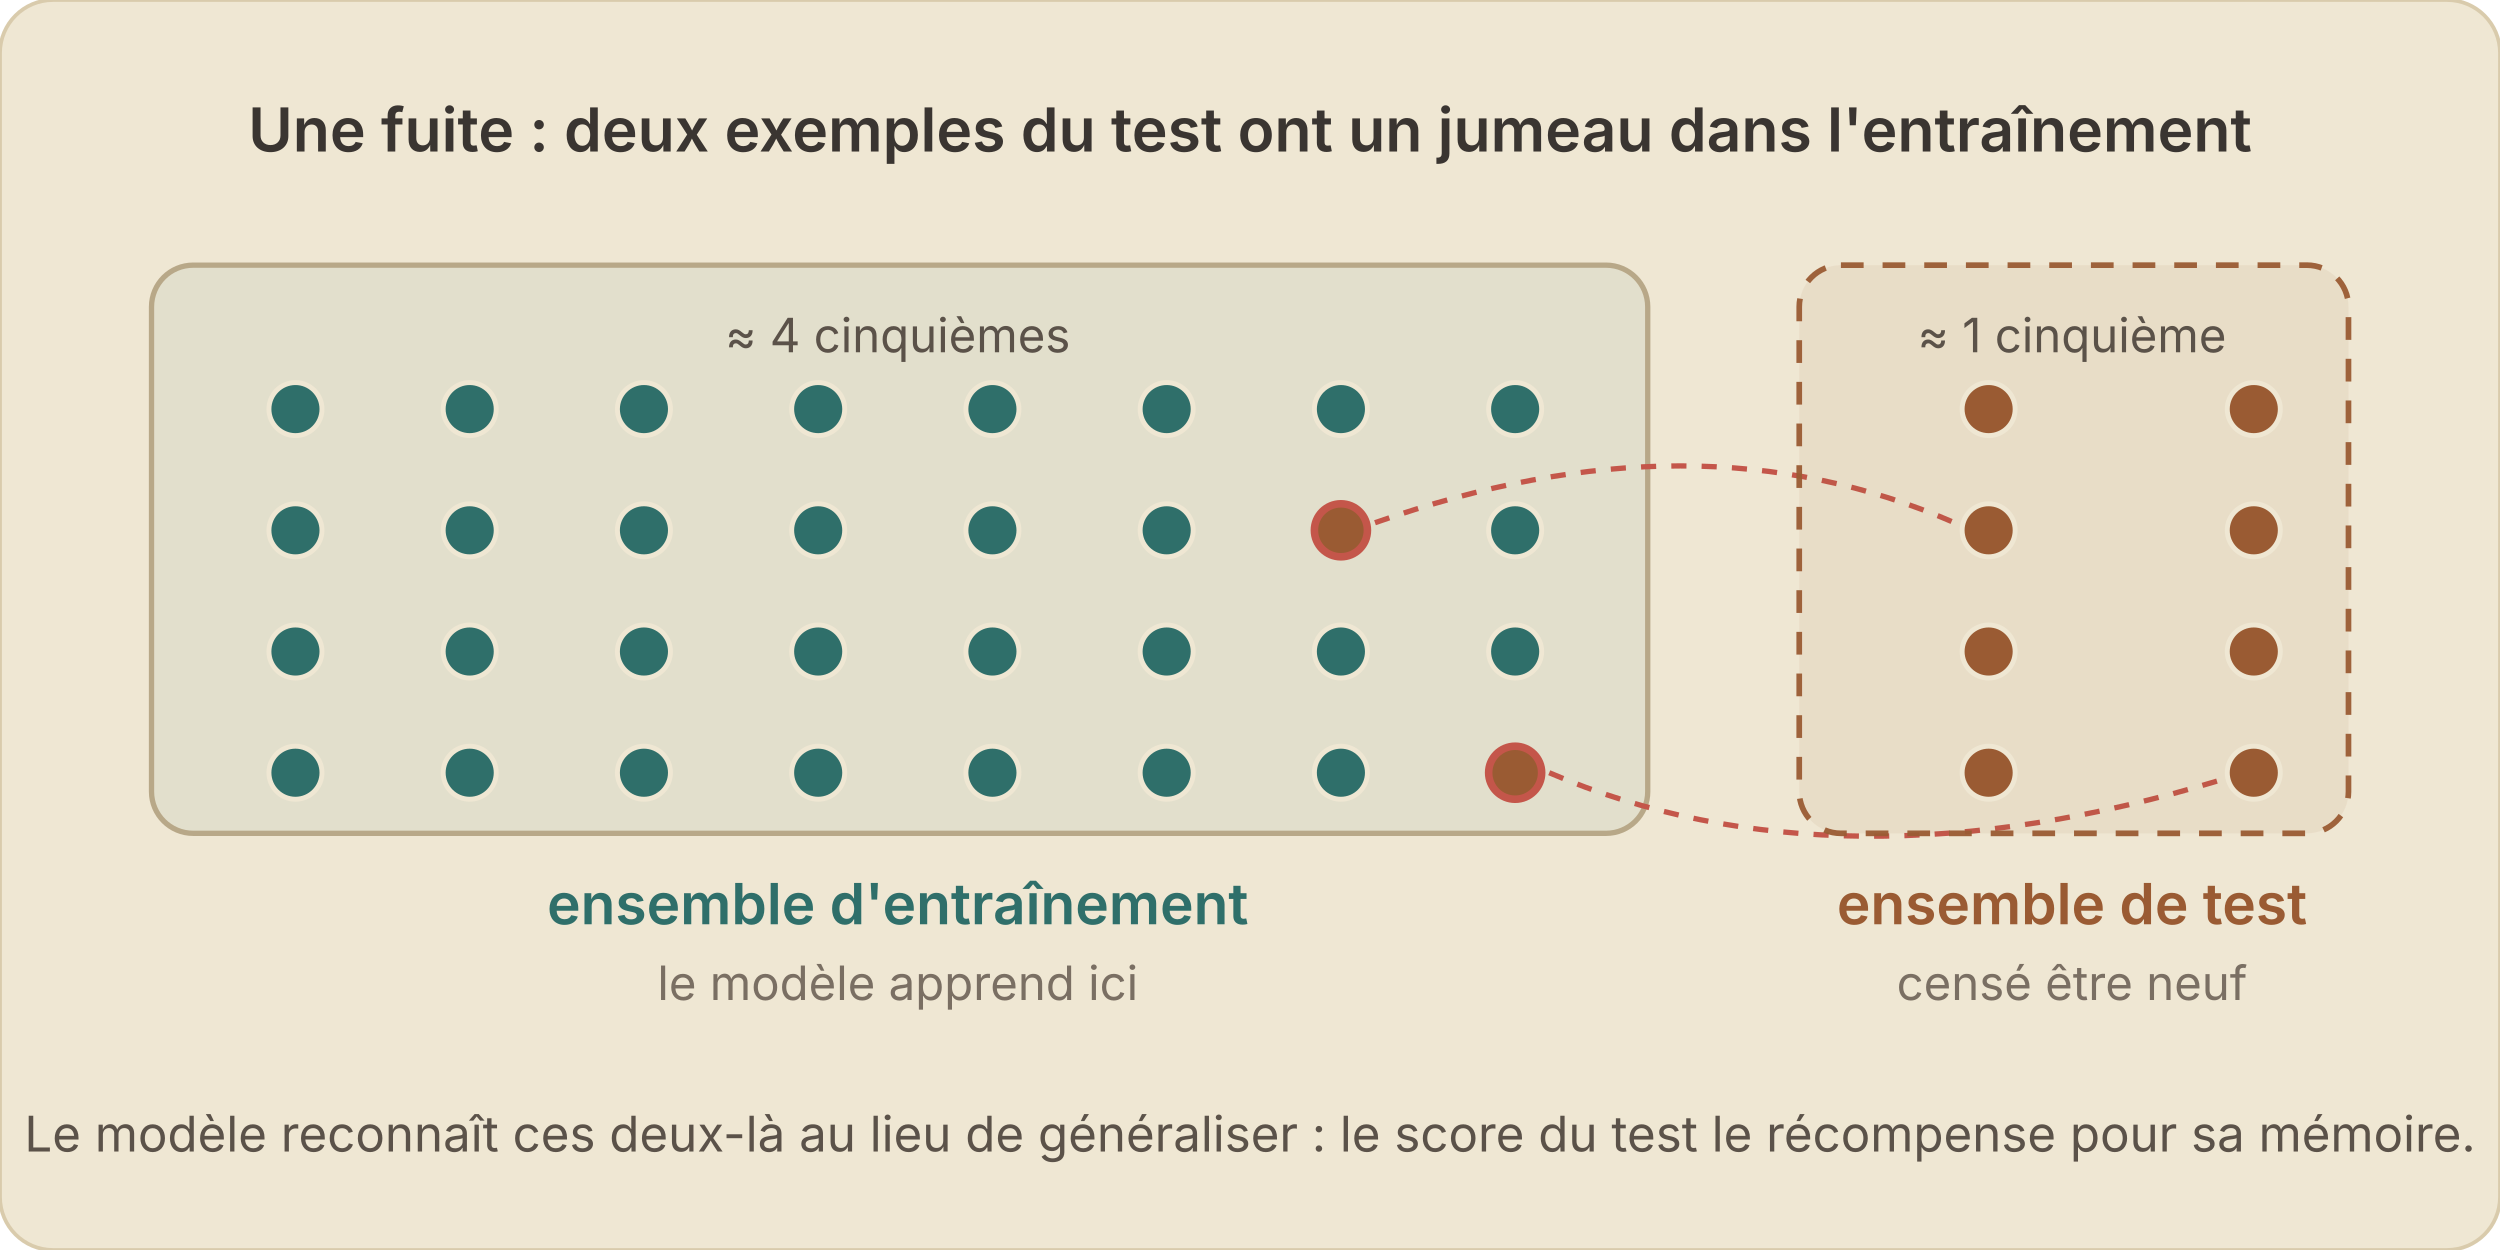
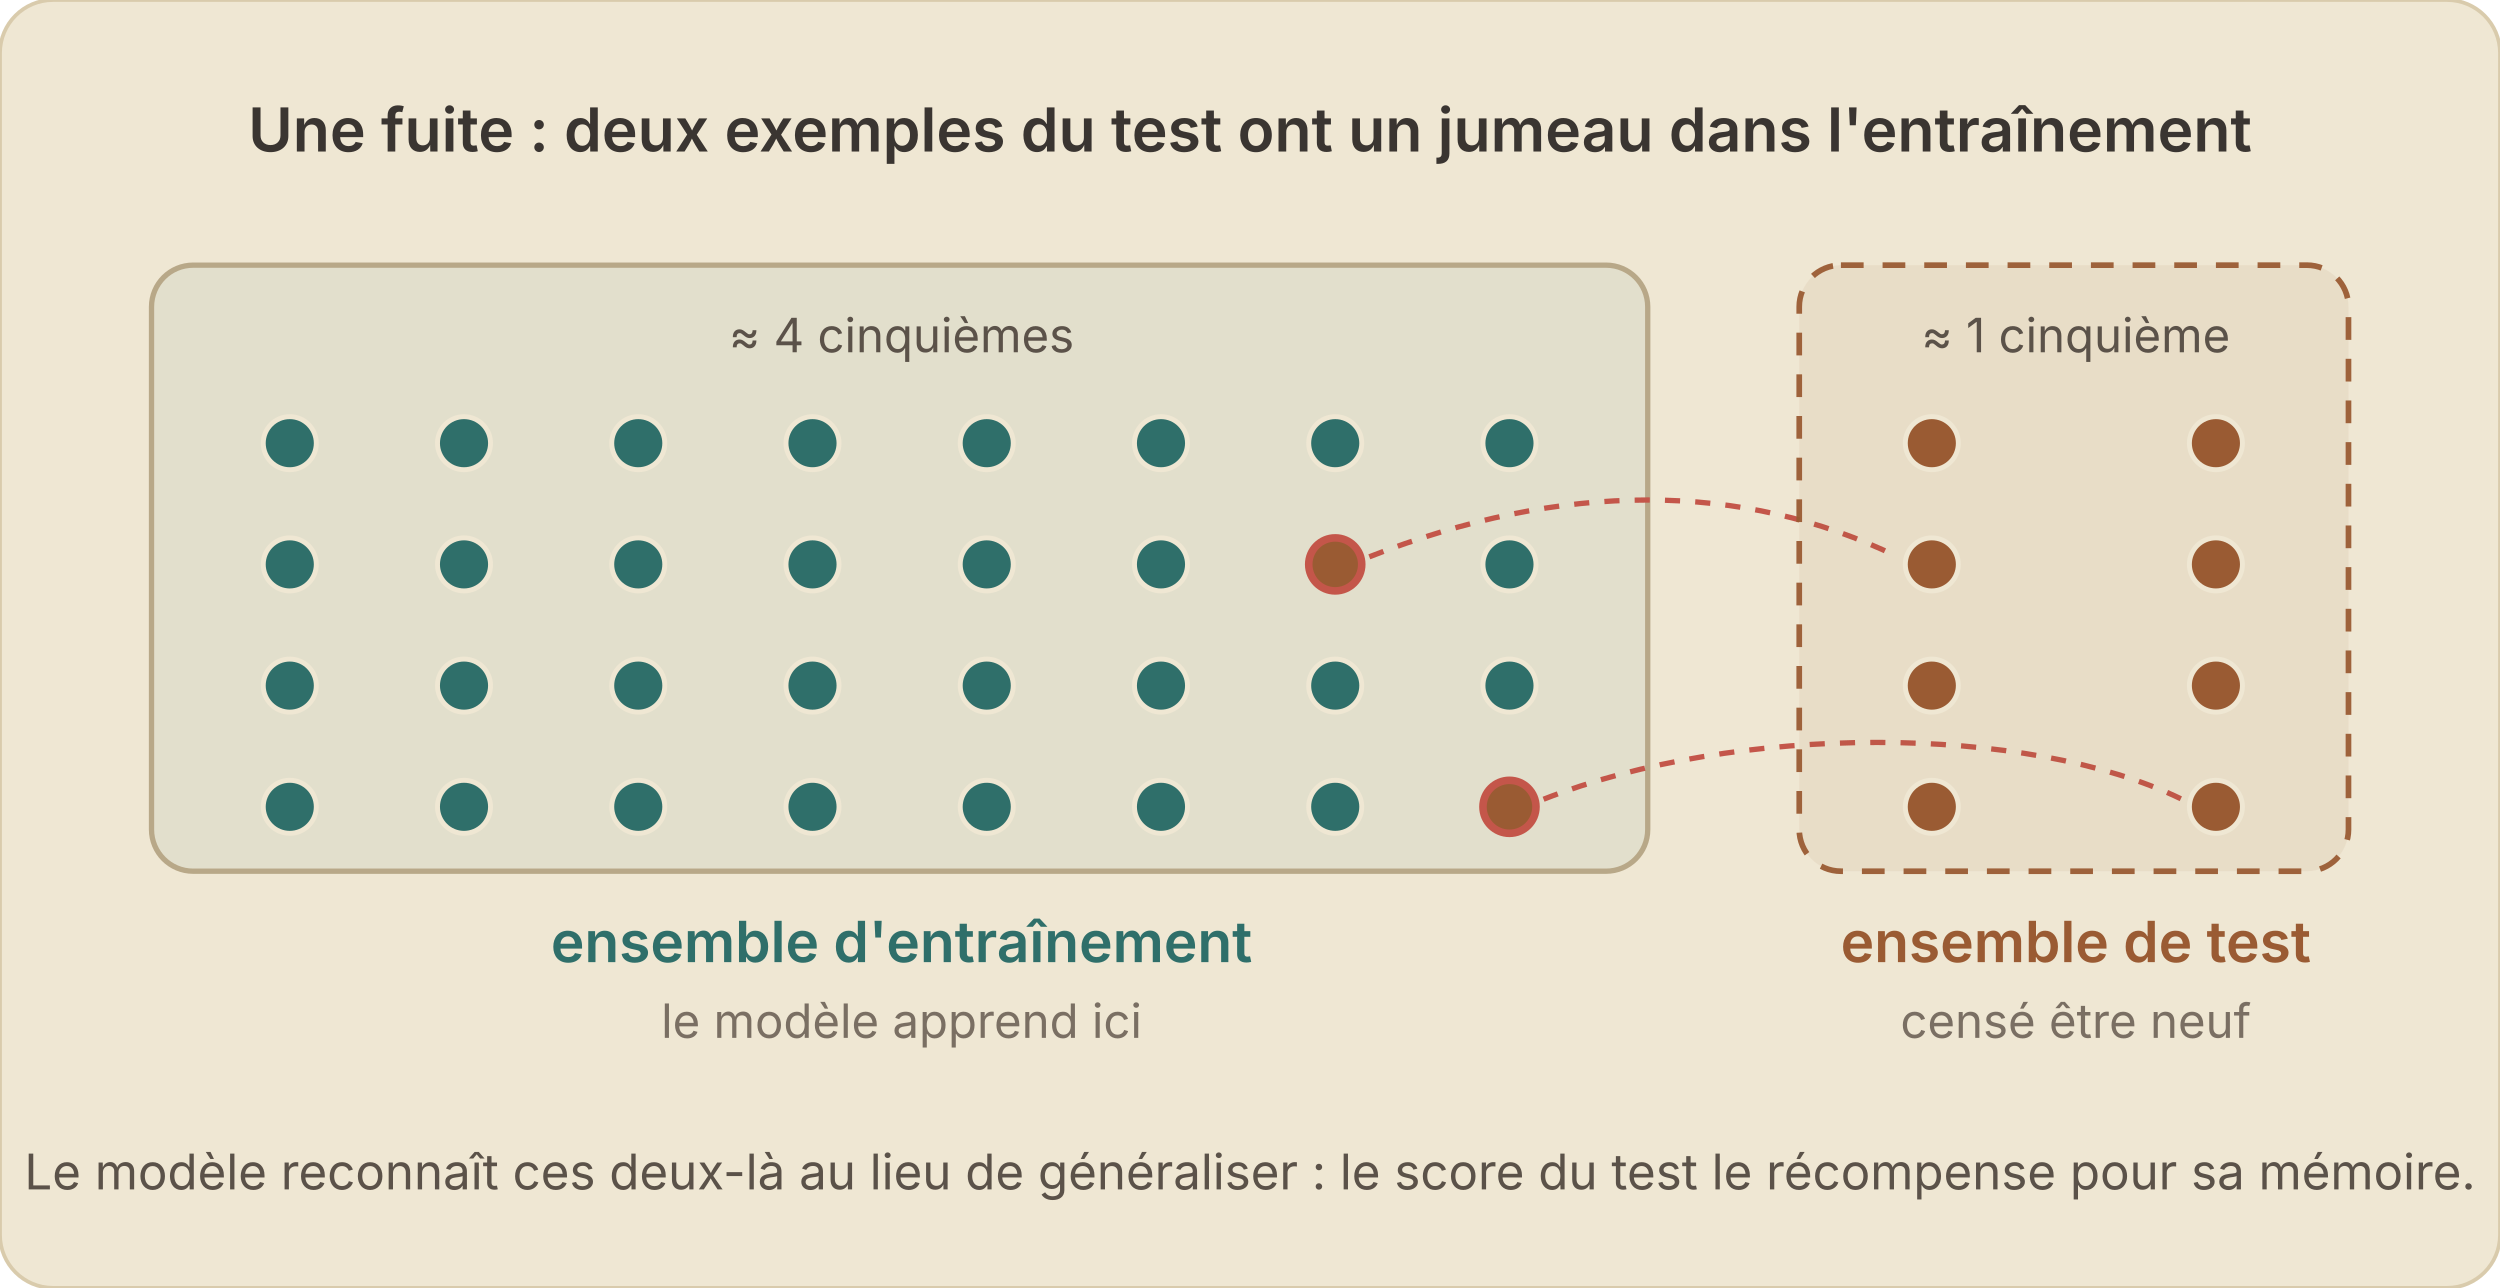
- <svg xmlns="http://www.w3.org/2000/svg" viewBox="0 0 660 330" role="img" font-family="system-ui, -apple-system, sans-serif">
-   <rect x="0" y="0" width="660" height="330" rx="14" fill="#efe7d3" stroke="#d9cbac" />
+ <svg xmlns="http://www.w3.org/2000/svg" viewBox="0 0 660 340" role="img" font-family="system-ui, -apple-system, sans-serif">
+   <rect x="0" y="0" width="660" height="340" rx="14" fill="#efe7d3" stroke="#d9cbac" />
  <text x="330" y="40" font-size="16" fill="#3a3531" text-anchor="middle" font-weight="600">Une fuite : deux exemples du test ont un jumeau dans l'entraînement</text>
-   <rect x="40" y="70" width="395" height="150" rx="11" fill="#2f6f6a" fill-opacity="0.07" stroke="#b8a888" stroke-width="1.4" />
+   <rect x="40" y="70" width="395" height="160" rx="11" fill="#2f6f6a" fill-opacity="0.07" stroke="#b8a888" stroke-width="1.4" />
  <g fill="#2f6f6a" stroke="#efe7d3" stroke-width="1.3">
-     <circle cx="78.0" cy="108.0" r="7" />
-     <circle cx="124.0" cy="108.0" r="7" />
-     <circle cx="170.0" cy="108.0" r="7" />
-     <circle cx="216.0" cy="108.0" r="7" />
-     <circle cx="262.0" cy="108.0" r="7" />
-     <circle cx="308.0" cy="108.0" r="7" />
-     <circle cx="354.0" cy="108.0" r="7" />
-     <circle cx="400.0" cy="108.0" r="7" />
-     <circle cx="78.0" cy="140.0" r="7" />
-     <circle cx="124.0" cy="140.0" r="7" />
-     <circle cx="170.0" cy="140.0" r="7" />
-     <circle cx="216.0" cy="140.0" r="7" />
-     <circle cx="262.0" cy="140.0" r="7" />
-     <circle cx="308.0" cy="140.0" r="7" />
-     <circle cx="400.0" cy="140.0" r="7" />
-     <circle cx="78.0" cy="172.0" r="7" />
-     <circle cx="124.0" cy="172.0" r="7" />
-     <circle cx="170.0" cy="172.0" r="7" />
-     <circle cx="216.0" cy="172.0" r="7" />
-     <circle cx="262.0" cy="172.0" r="7" />
-     <circle cx="308.0" cy="172.0" r="7" />
-     <circle cx="354.0" cy="172.0" r="7" />
-     <circle cx="400.0" cy="172.0" r="7" />
-     <circle cx="78.0" cy="204.0" r="7" />
-     <circle cx="124.0" cy="204.0" r="7" />
-     <circle cx="170.0" cy="204.0" r="7" />
-     <circle cx="216.0" cy="204.0" r="7" />
-     <circle cx="262.0" cy="204.0" r="7" />
-     <circle cx="308.0" cy="204.0" r="7" />
-     <circle cx="354.0" cy="204.0" r="7" />
+     <circle cx="76.5" cy="117" r="7" />
+     <circle cx="122.5" cy="117" r="7" />
+     <circle cx="168.5" cy="117" r="7" />
+     <circle cx="214.5" cy="117" r="7" />
+     <circle cx="260.5" cy="117" r="7" />
+     <circle cx="306.5" cy="117" r="7" />
+     <circle cx="352.5" cy="117" r="7" />
+     <circle cx="398.5" cy="117" r="7" />
+     <circle cx="76.5" cy="149" r="7" />
+     <circle cx="122.5" cy="149" r="7" />
+     <circle cx="168.5" cy="149" r="7" />
+     <circle cx="214.5" cy="149" r="7" />
+     <circle cx="260.5" cy="149" r="7" />
+     <circle cx="306.5" cy="149" r="7" />
+     <circle cx="398.5" cy="149" r="7" />
+     <circle cx="76.5" cy="181" r="7" />
+     <circle cx="122.5" cy="181" r="7" />
+     <circle cx="168.5" cy="181" r="7" />
+     <circle cx="214.5" cy="181" r="7" />
+     <circle cx="260.5" cy="181" r="7" />
+     <circle cx="306.5" cy="181" r="7" />
+     <circle cx="352.5" cy="181" r="7" />
+     <circle cx="398.5" cy="181" r="7" />
+     <circle cx="76.5" cy="213" r="7" />
+     <circle cx="122.5" cy="213" r="7" />
+     <circle cx="168.5" cy="213" r="7" />
+     <circle cx="214.5" cy="213" r="7" />
+     <circle cx="260.5" cy="213" r="7" />
+     <circle cx="306.5" cy="213" r="7" />
+     <circle cx="352.5" cy="213" r="7" />
  </g>
  <g fill="#9a5b33" stroke="#c4564a" stroke-width="2">
-     <circle cx="354" cy="140" r="7" />
-     <circle cx="400" cy="204" r="7" />
+     <circle cx="352.5" cy="149" r="7" />
+     <circle cx="398.5" cy="213" r="7" />
  </g>
  <g stroke="#c4564a" stroke-width="1.4" fill="none" stroke-dasharray="4 4">
-     <path d="M363 138 C 420 118, 470 118, 516 138" />
-     <path d="M409 204 C 460 226, 520 226, 586 206" />
+     <path d="M361.5 147 C 412.5 127, 460.0 127, 501.0 147" />
+     <path d="M407.5 211 C 458.5 191, 535.0 191, 576.0 211" />
  </g>
-   <text x="237" y="93" font-size="12.5" fill="#5b5249" text-anchor="middle">≈ 4 cinquièmes</text>
-   <text x="237" y="244" font-size="15" fill="#2f6f6a" text-anchor="middle" font-weight="600">ensemble d'entraînement</text>
-   <text x="237" y="264" font-size="12.5" fill="#7a6f63" text-anchor="middle">le modèle apprend ici</text>
-   <rect x="475" y="70" width="145" height="150" rx="11" fill="#9a5b33" fill-opacity="0.08" stroke="#9a5b33" stroke-width="1.5" stroke-dasharray="6 5" opacity="0.95" />
+   <text x="238" y="93" font-size="12.5" fill="#5b5249" text-anchor="middle">≈ 4 cinquièmes</text>
+   <text x="238" y="254" font-size="15" fill="#2f6f6a" text-anchor="middle" font-weight="600">ensemble d'entraînement</text>
+   <text x="238" y="274" font-size="12.5" fill="#7a6f63" text-anchor="middle">le modèle apprend ici</text>
+   <rect x="475" y="70" width="145" height="160" rx="11" fill="#9a5b33" fill-opacity="0.08" stroke="#9a5b33" stroke-width="1.5" stroke-dasharray="6 5" opacity="0.95" />
  <g fill="#9a5b33" stroke="#efe7d3" stroke-width="1.3">
-     <circle cx="525.0" cy="108.0" r="7" />
-     <circle cx="595.0" cy="108.0" r="7" />
-     <circle cx="525.0" cy="140.0" r="7" />
-     <circle cx="595.0" cy="140.0" r="7" />
-     <circle cx="525.0" cy="172.0" r="7" />
-     <circle cx="595.0" cy="172.0" r="7" />
-     <circle cx="525.0" cy="204.0" r="7" />
-     <circle cx="595.0" cy="204.0" r="7" />
+     <circle cx="510.0" cy="117" r="7" />
+     <circle cx="585.0" cy="117" r="7" />
+     <circle cx="510.0" cy="149" r="7" />
+     <circle cx="585.0" cy="149" r="7" />
+     <circle cx="510.0" cy="181" r="7" />
+     <circle cx="585.0" cy="181" r="7" />
+     <circle cx="510.0" cy="213" r="7" />
+     <circle cx="585.0" cy="213" r="7" />
  </g>
-   <text x="547" y="93" font-size="12.5" fill="#5b5249" text-anchor="middle">≈ 1 cinquième</text>
-   <text x="547" y="244" font-size="15" fill="#9a5b33" text-anchor="middle" font-weight="600">ensemble de test</text>
-   <text x="547" y="264" font-size="12.5" fill="#7a6f63" text-anchor="middle">censé être neuf</text>
-   <text x="330" y="304" font-size="13" fill="#5b5249" text-anchor="middle">Le modèle reconnaît ces deux-là au lieu de généraliser : le score du test le récompense pour sa mémoire.</text>
+   <text x="548" y="93" font-size="12.5" fill="#5b5249" text-anchor="middle">≈ 1 cinquième</text>
+   <text x="548" y="254" font-size="15" fill="#9a5b33" text-anchor="middle" font-weight="600">ensemble de test</text>
+   <text x="548" y="274" font-size="12.5" fill="#7a6f63" text-anchor="middle">censé être neuf</text>
+   <text x="330" y="314" font-size="13" fill="#5b5249" text-anchor="middle">Le modèle reconnaît ces deux-là au lieu de généraliser : le score du test le récompense pour sa mémoire.</text>
</svg>
